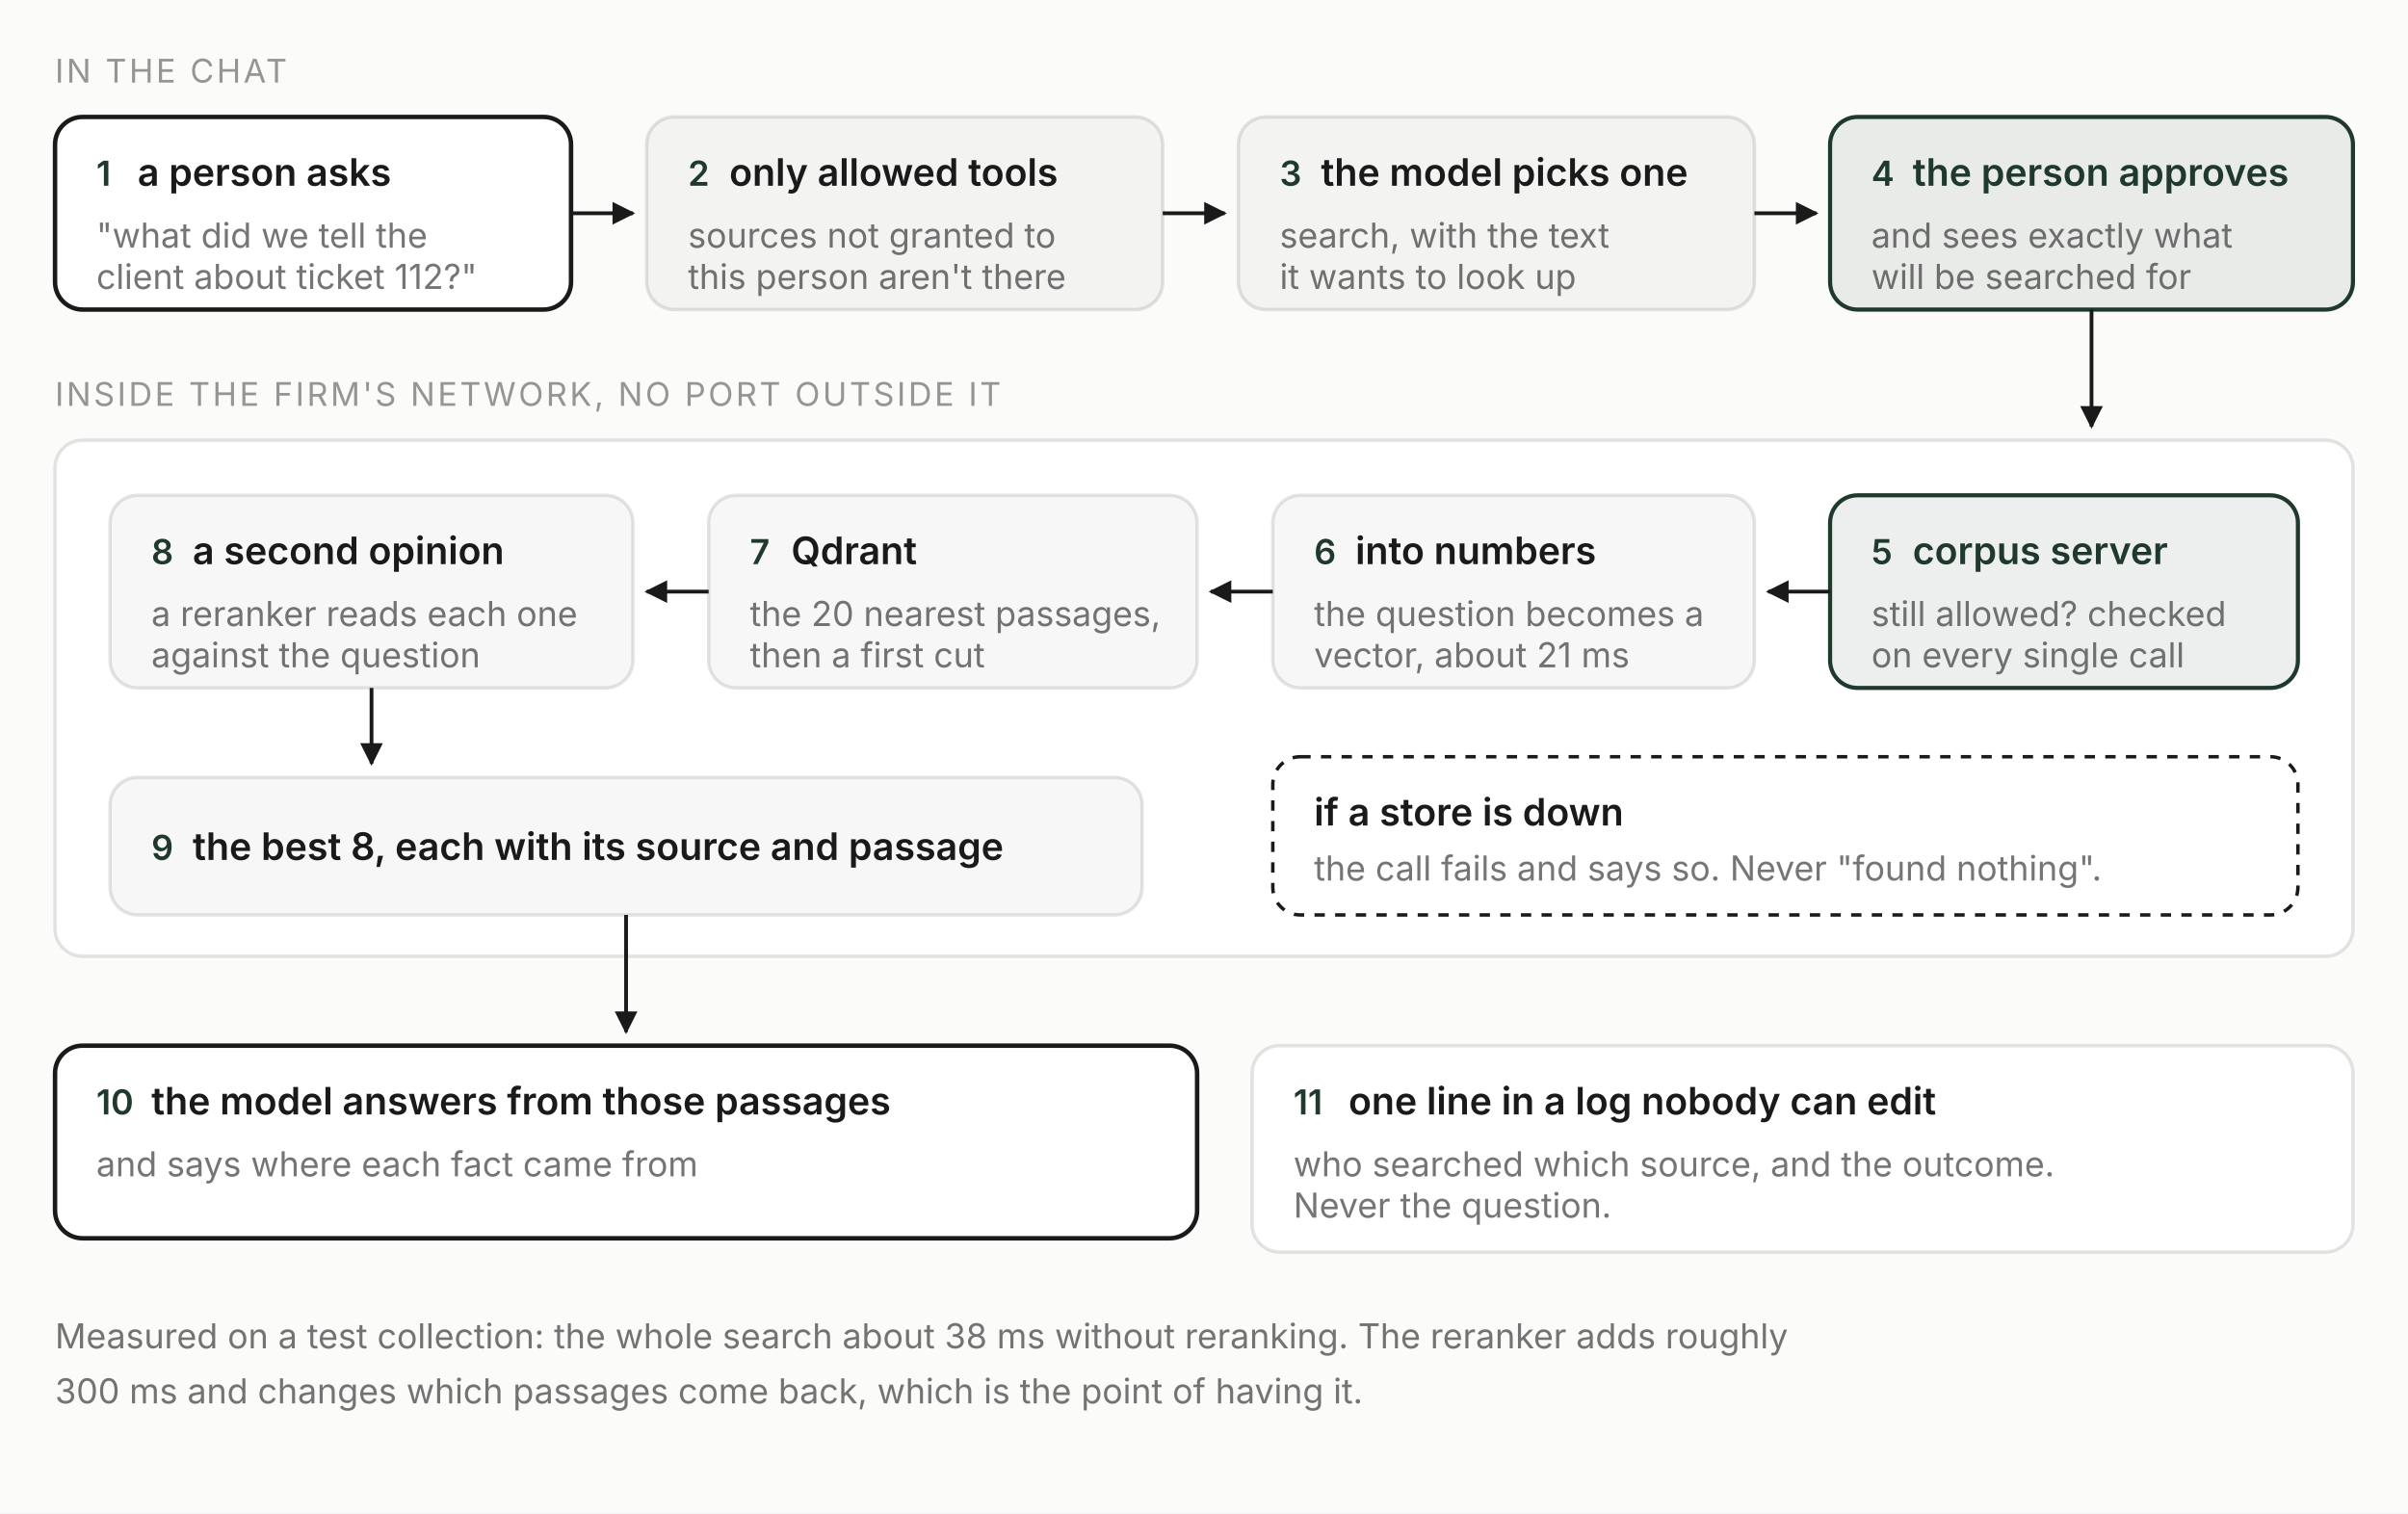
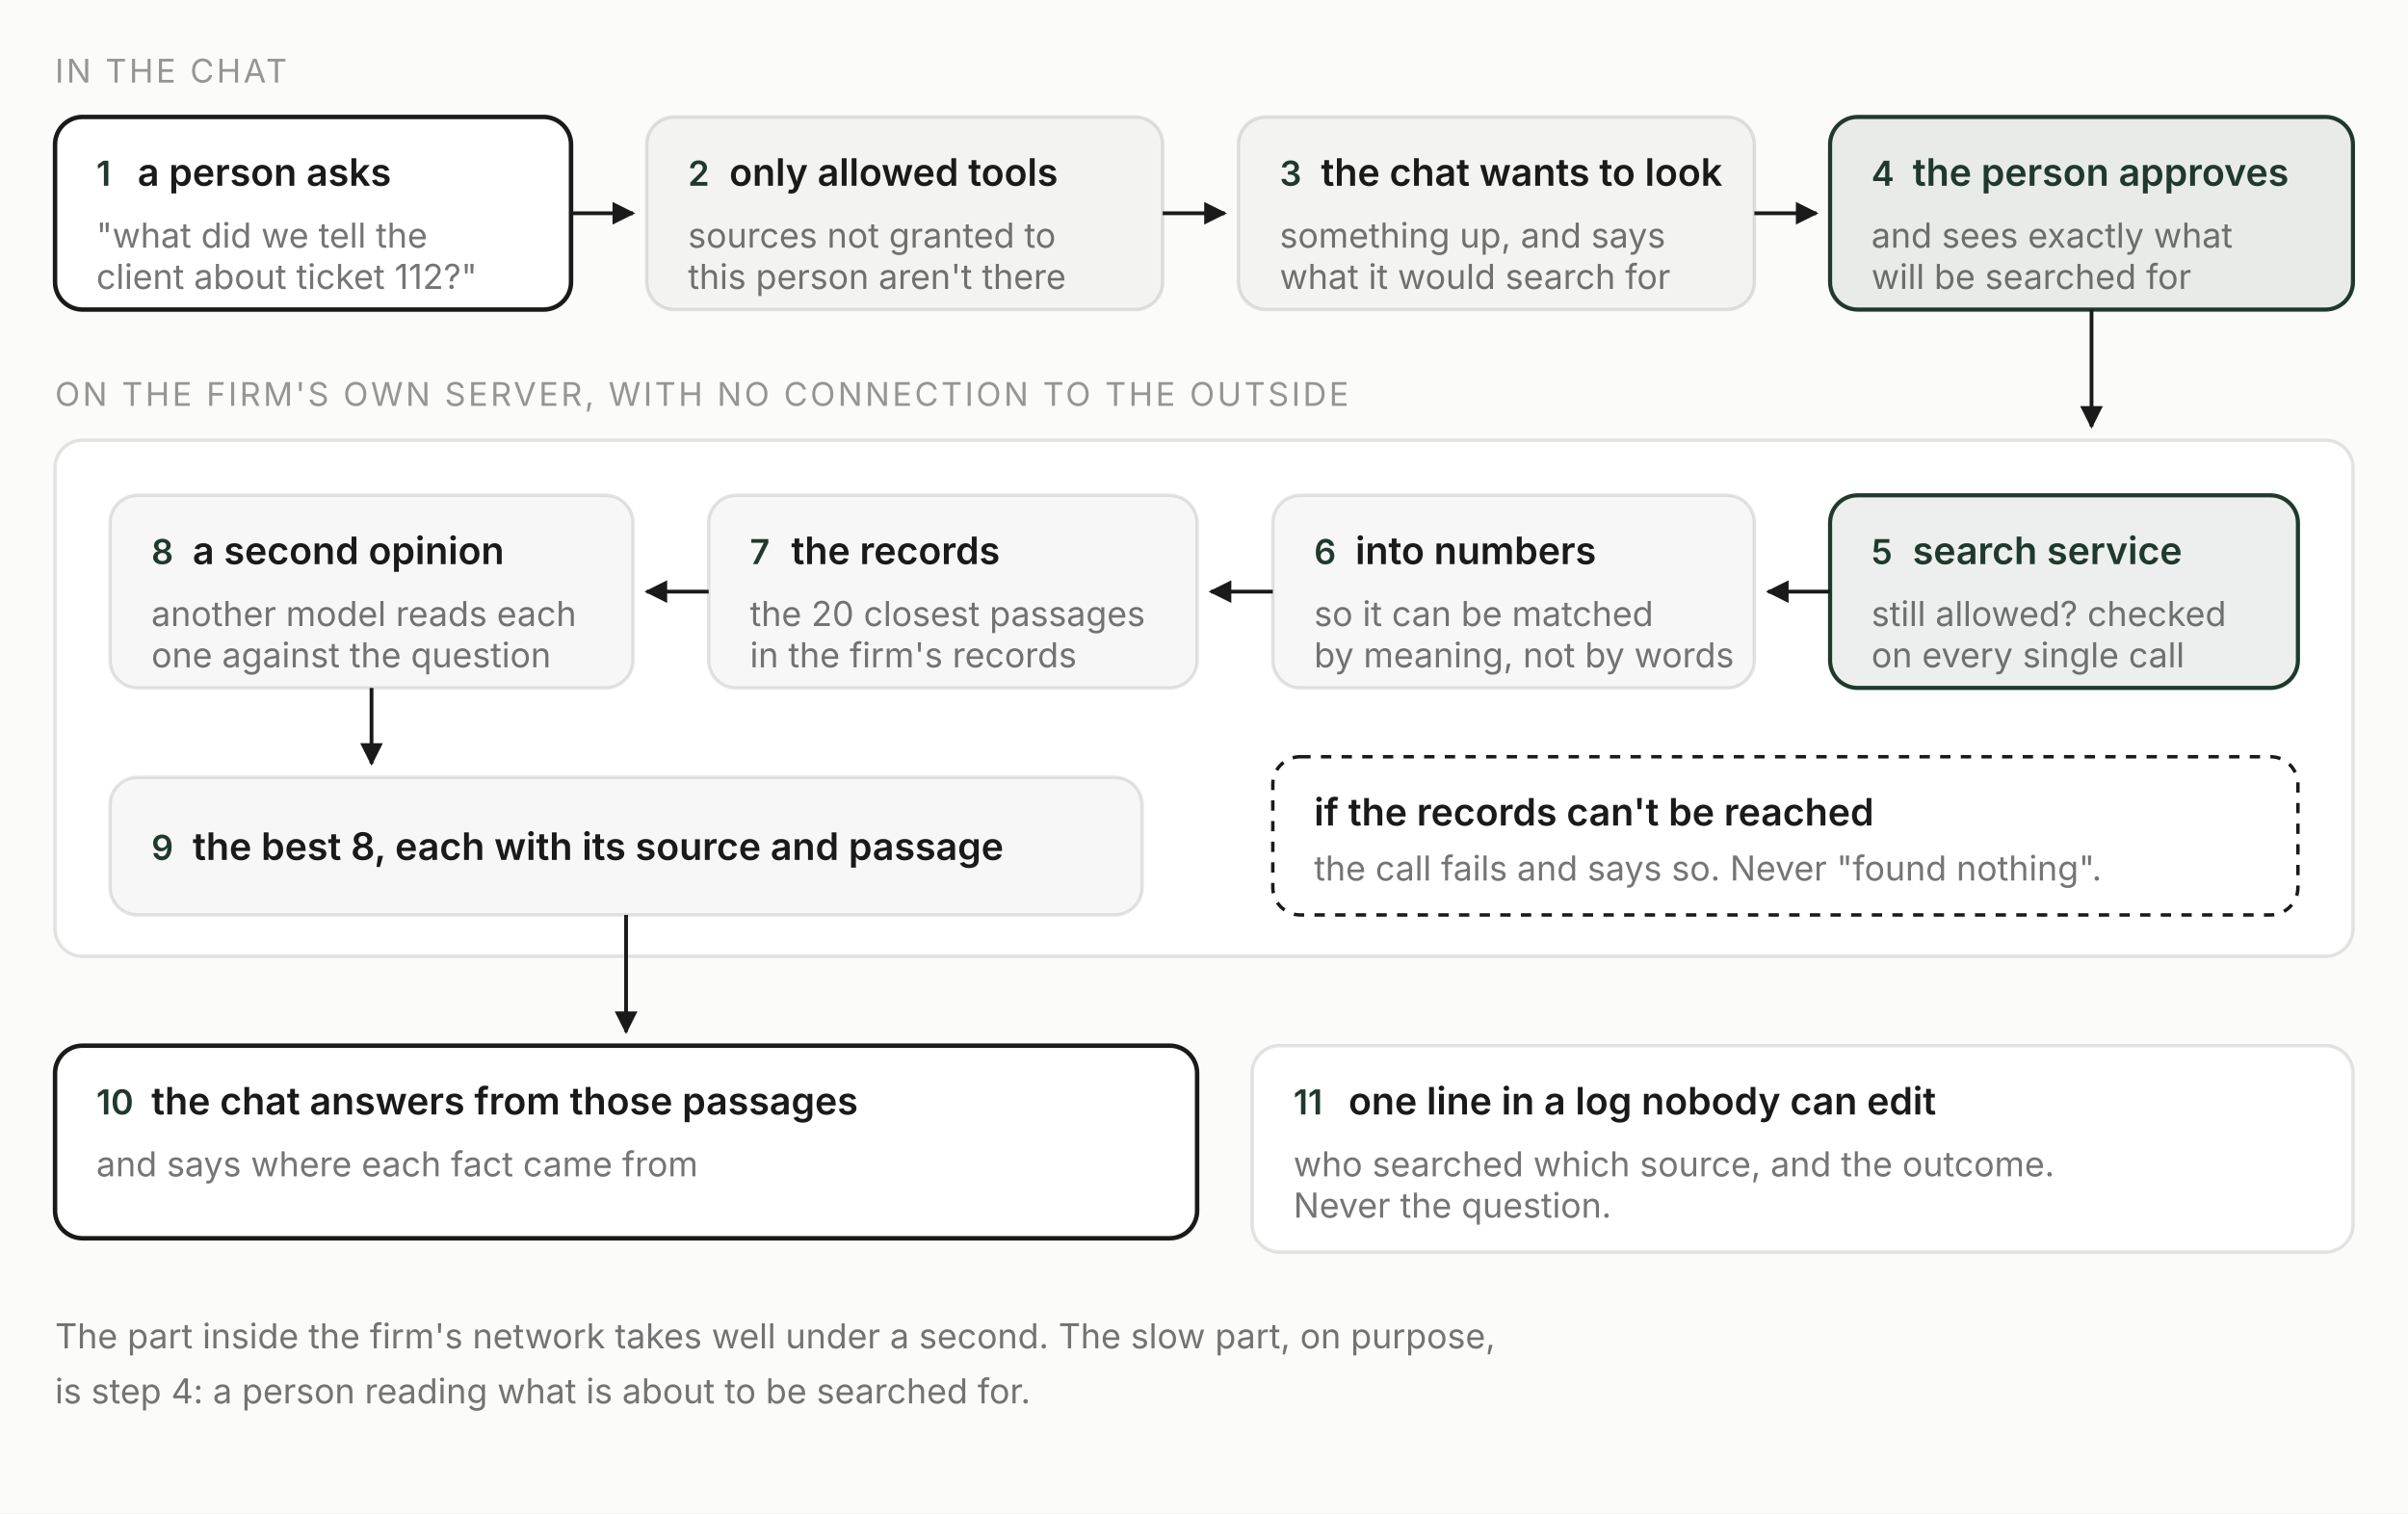
<svg xmlns="http://www.w3.org/2000/svg" viewBox="0 0 700 440" width="700" height="440" role="img">
  <style>
    .bg  { fill: #fbfbfa; }
    .card{ fill: #ffffff; stroke: rgb(26 26 26 / 0.12); stroke-width: 1; }
    .box { fill: rgb(26 26 26 / 0.035); stroke: rgb(26 26 26 / 0.12); stroke-width: 1; }
    .gbox{ fill: rgb(31 58 44 / 0.08); stroke: #1f3a2c; stroke-width: 1.2; }
    .p   { fill: #ffffff; stroke: #1a1a1a; stroke-width: 1.3; }
    .off { fill: #ffffff; stroke: #1a1a1a; stroke-width: 1; stroke-dasharray: 3 3; }
    .t   { font-family: ui-sans-serif, -apple-system, "Segoe UI", system-ui, sans-serif; fill: #1a1a1a; }
    .lbl { font-size: 9.5px; letter-spacing: 0.08em; fill: rgb(26 26 26 / 0.45); }
    .k   { font-size: 11px; font-weight: 600; }
    .n   { font-size: 10px; fill: rgb(26 26 26 / 0.6); }
    .g   { fill: #1f3a2c; }
    .num { font-size: 10px; font-weight: 600; fill: #1f3a2c; }
    .ln  { stroke: #1a1a1a; stroke-width: 1.1; fill: none; }
  </style>
  <defs>
    <marker id="a" viewBox="0 0 10 10" refX="9" refY="5" markerWidth="6" markerHeight="6" orient="auto-start-reverse">
      <path d="M 0 0 L 10 5 L 0 10 z" fill="#1a1a1a" />
    </marker>
  </defs>
  <rect class="bg" x="0" y="0" width="700" height="440" />
  <text class="t lbl" x="16" y="24">IN THE CHAT</text>
  <rect class="p" x="16" y="34" width="150" height="56" rx="8" />
  <text class="t num" x="28" y="54">1</text>
  <text class="t k" x="40" y="54">a person asks</text>
  <text class="t n" x="28" y="72">"what did we tell the</text>
  <text class="t n" x="28" y="84">client about ticket 112?"</text>
  <path class="ln" d="M 166 62 L 184 62" marker-end="url(#a)" />
  <rect class="box" x="188" y="34" width="150" height="56" rx="8" />
  <text class="t num" x="200" y="54">2</text>
  <text class="t k" x="212" y="54">only allowed tools</text>
  <text class="t n" x="200" y="72">sources not granted to</text>
  <text class="t n" x="200" y="84">this person aren't there</text>
  <path class="ln" d="M 338 62 L 356 62" marker-end="url(#a)" />
  <rect class="box" x="360" y="34" width="150" height="56" rx="8" />
  <text class="t num" x="372" y="54">3</text>
-   <text class="t k" x="384" y="54">the model picks one</text>
-   <text class="t n" x="372" y="72">search, with the text</text>
-   <text class="t n" x="372" y="84">it wants to look up</text>
+   <text class="t k" x="384" y="54">the chat wants to look</text>
+   <text class="t n" x="372" y="72">something up, and says</text>
+   <text class="t n" x="372" y="84">what it would search for</text>
  <path class="ln" d="M 510 62 L 528 62" marker-end="url(#a)" />
  <rect class="gbox" x="532" y="34" width="152" height="56" rx="8" />
  <text class="t num" x="544" y="54">4</text>
  <text class="t k g" x="556" y="54">the person approves</text>
  <text class="t n" x="544" y="72">and sees exactly what</text>
  <text class="t n" x="544" y="84">will be searched for</text>
  <path class="ln" d="M 608 90 L 608 124" marker-end="url(#a)" />
-   <text class="t lbl" x="16" y="118">INSIDE THE FIRM'S NETWORK, NO PORT OUTSIDE IT</text>
+   <text class="t lbl" x="16" y="118">ON THE FIRM'S OWN SERVER, WITH NO CONNECTION TO THE OUTSIDE</text>
  <rect class="card" x="16" y="128" width="668" height="150" rx="8" />
  <rect class="gbox" x="532" y="144" width="136" height="56" rx="8" />
  <text class="t num" x="544" y="164">5</text>
-   <text class="t k g" x="556" y="164">corpus server</text>
+   <text class="t k g" x="556" y="164">search service</text>
  <text class="t n" x="544" y="182">still allowed? checked</text>
  <text class="t n" x="544" y="194">on every single call</text>
  <path class="ln" d="M 532 172 L 514 172" marker-end="url(#a)" />
  <rect class="box" x="370" y="144" width="140" height="56" rx="8" />
  <text class="t num" x="382" y="164">6</text>
  <text class="t k" x="394" y="164">into numbers</text>
-   <text class="t n" x="382" y="182">the question becomes a</text>
-   <text class="t n" x="382" y="194">vector, about 21 ms</text>
+   <text class="t n" x="382" y="182">so it can be matched</text>
+   <text class="t n" x="382" y="194">by meaning, not by words</text>
  <path class="ln" d="M 370 172 L 352 172" marker-end="url(#a)" />
  <rect class="box" x="206" y="144" width="142" height="56" rx="8" />
  <text class="t num" x="218" y="164">7</text>
-   <text class="t k" x="230" y="164">Qdrant</text>
-   <text class="t n" x="218" y="182">the 20 nearest passages,</text>
-   <text class="t n" x="218" y="194">then a first cut</text>
+   <text class="t k" x="230" y="164">the records</text>
+   <text class="t n" x="218" y="182">the 20 closest passages</text>
+   <text class="t n" x="218" y="194">in the firm's records</text>
  <path class="ln" d="M 206 172 L 188 172" marker-end="url(#a)" />
  <rect class="box" x="32" y="144" width="152" height="56" rx="8" />
  <text class="t num" x="44" y="164">8</text>
  <text class="t k" x="56" y="164">a second opinion</text>
-   <text class="t n" x="44" y="182">a reranker reads each one</text>
-   <text class="t n" x="44" y="194">against the question</text>
+   <text class="t n" x="44" y="182">another model reads each</text>
+   <text class="t n" x="44" y="194">one against the question</text>
  <path class="ln" d="M 108 200 L 108 222" marker-end="url(#a)" />
  <rect class="box" x="32" y="226" width="300" height="40" rx="8" />
  <text class="t num" x="44" y="250">9</text>
  <text class="t k" x="56" y="250">the best 8, each with its source and passage</text>
  <rect class="off" x="370" y="220" width="298" height="46" rx="8" />
-   <text class="t k" x="382" y="240">if a store is down</text>
+   <text class="t k" x="382" y="240">if the records can't be reached</text>
  <text class="t n" x="382" y="256">the call fails and says so. Never "found nothing".</text>
  <path class="ln" d="M 182 266 L 182 300" marker-end="url(#a)" />
  <rect class="p" x="16" y="304" width="332" height="56" rx="8" />
  <text class="t num" x="28" y="324">10</text>
-   <text class="t k" x="44" y="324">the model answers from those passages</text>
+   <text class="t k" x="44" y="324">the chat answers from those passages</text>
  <text class="t n" x="28" y="342">and says where each fact came from</text>
  <rect class="card" x="364" y="304" width="320" height="60" rx="8" />
  <text class="t num" x="376" y="324">11</text>
  <text class="t k" x="392" y="324">one line in a log nobody can edit</text>
  <text class="t n" x="376" y="342">who searched which source, and the outcome.</text>
  <text class="t n" x="376" y="354">Never the question.</text>
-   <text class="t n" x="16" y="392">Measured on a test collection: the whole search about 38 ms without reranking. The reranker adds roughly</text>
-   <text class="t n" x="16" y="408">300 ms and changes which passages come back, which is the point of having it.</text>
+   <text class="t n" x="16" y="392">The part inside the firm's network takes well under a second. The slow part, on purpose,</text>
+   <text class="t n" x="16" y="408">is step 4: a person reading what is about to be searched for.</text>
</svg>
